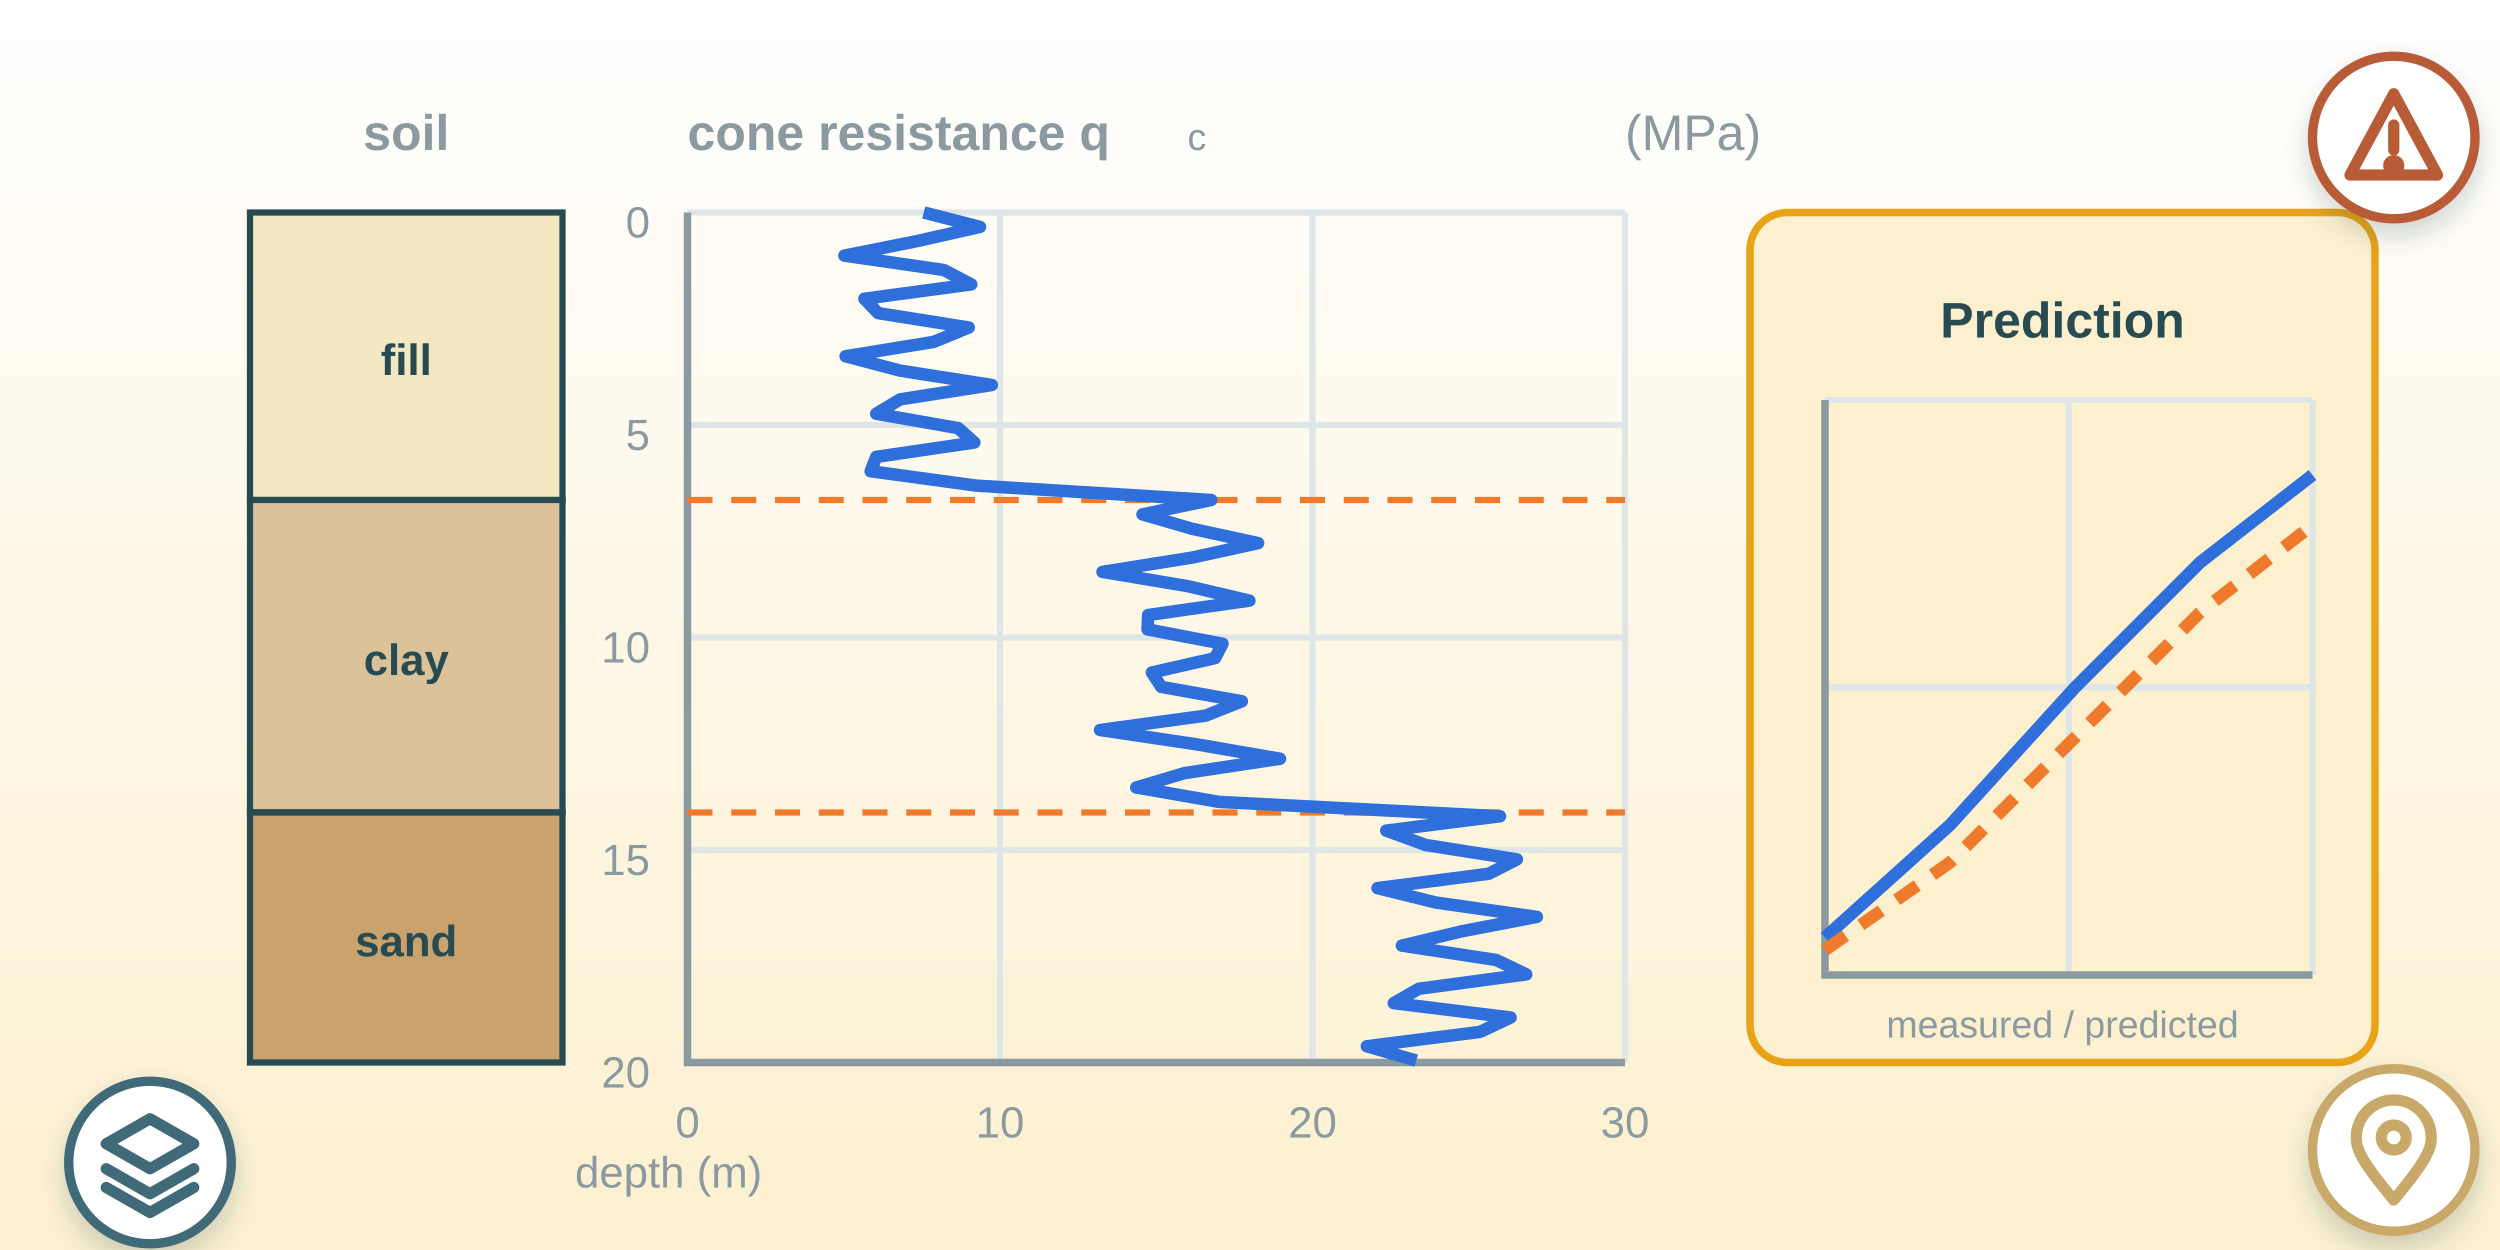
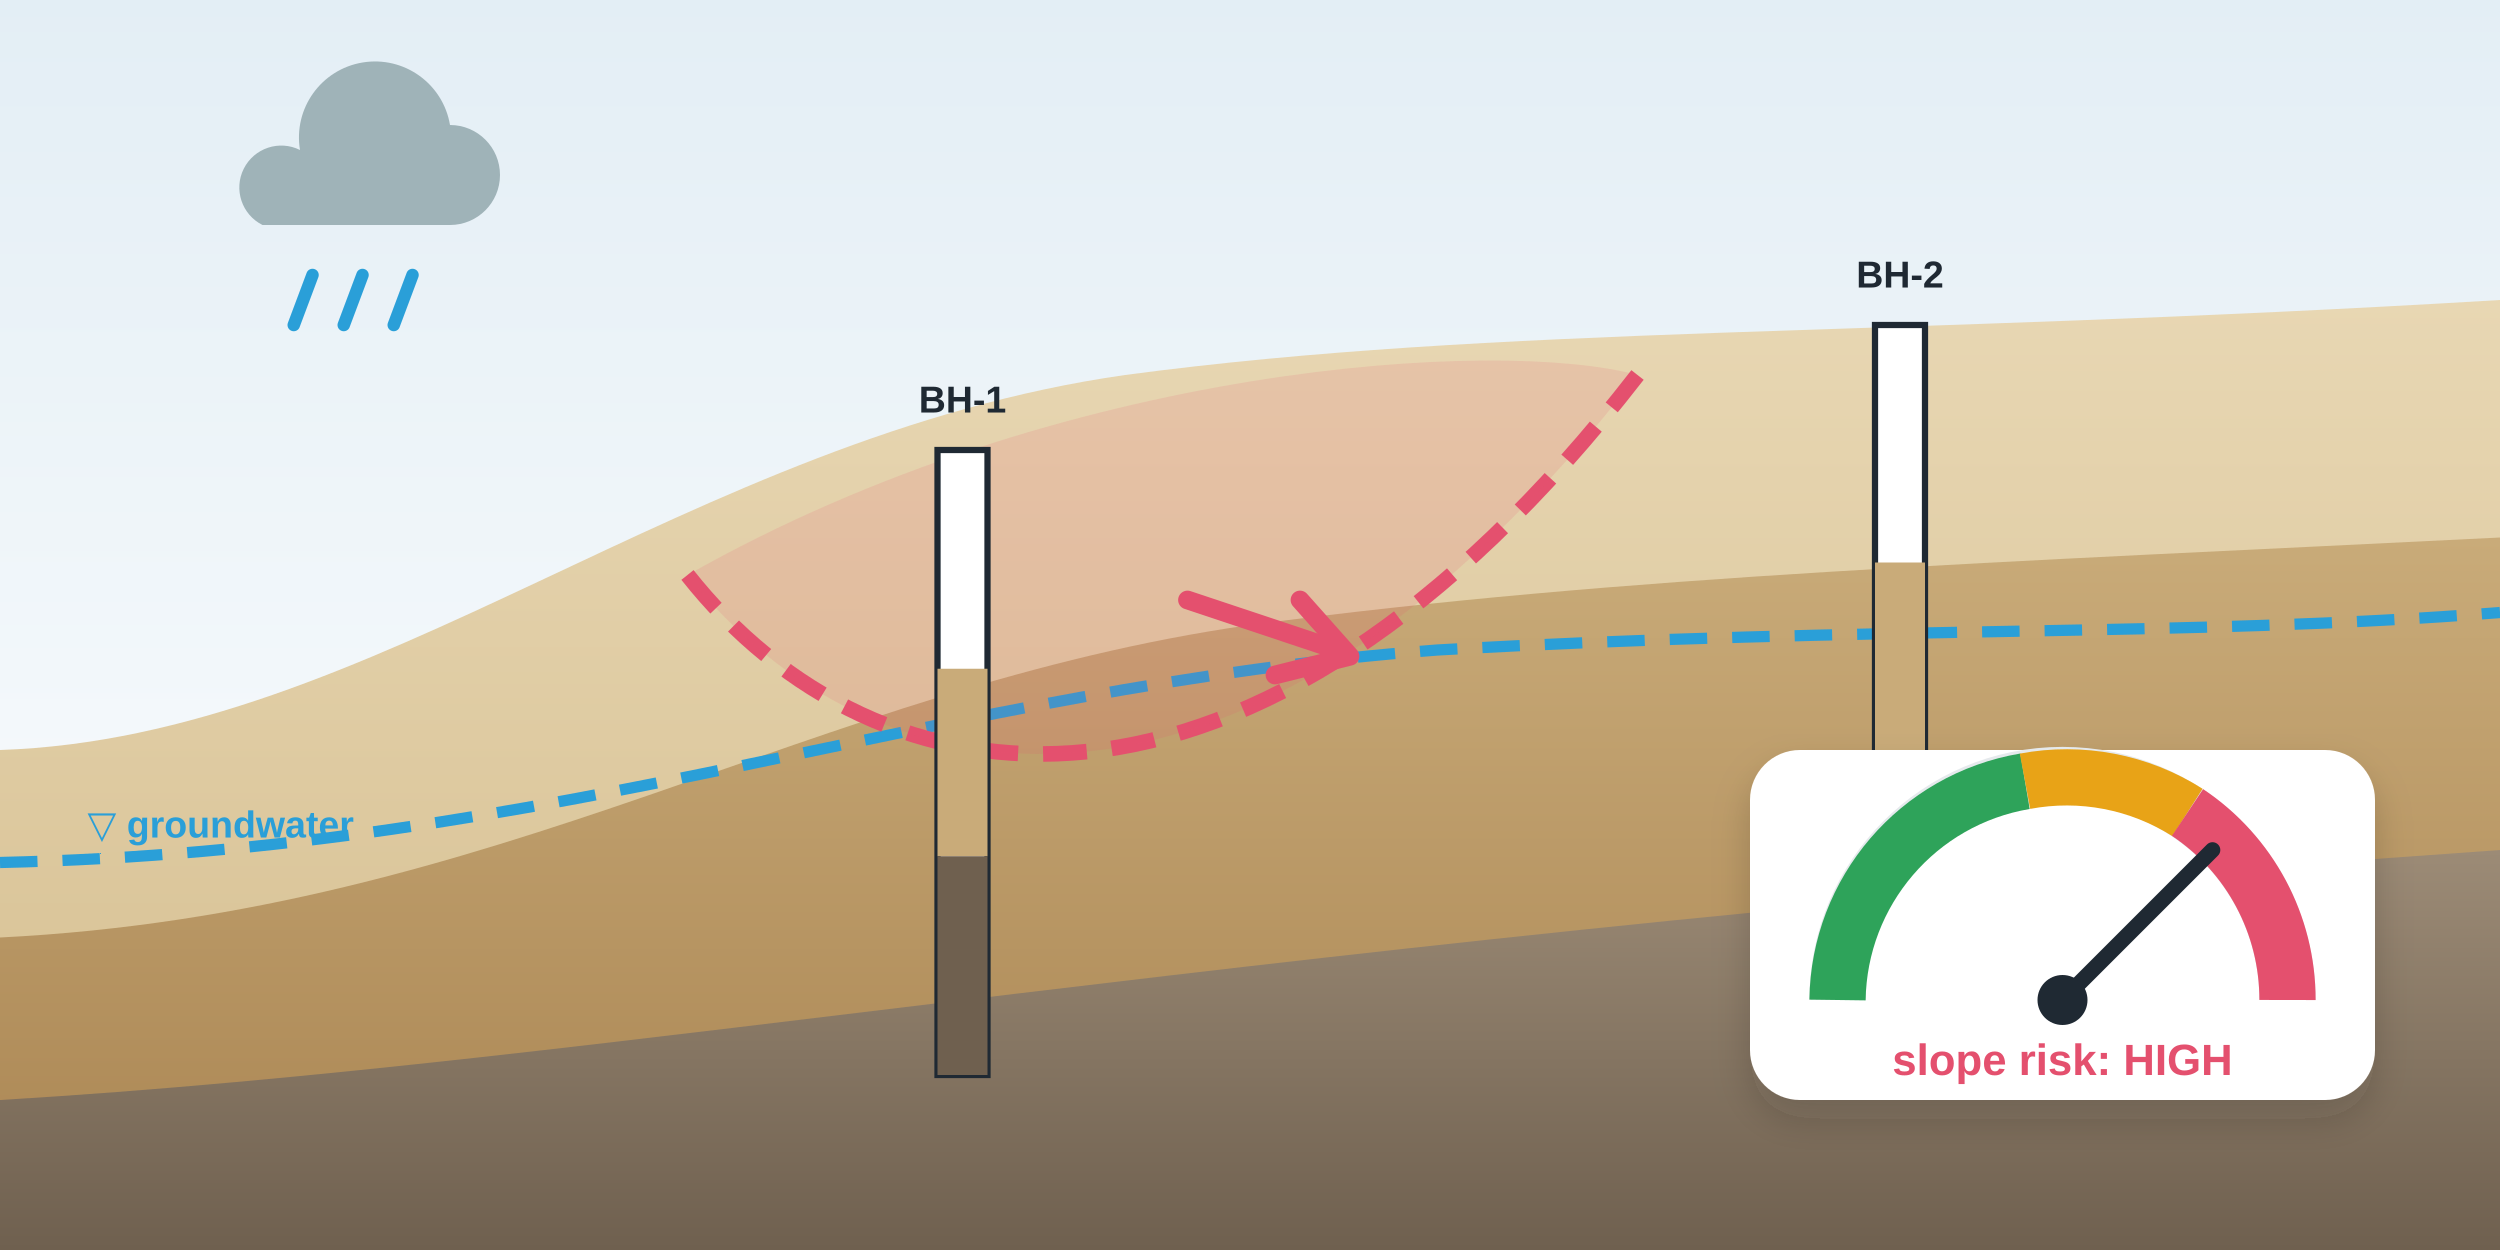
- <svg xmlns="http://www.w3.org/2000/svg" viewBox="0 0 400 200" font-family="Manrope, Arial, sans-serif" role="img" aria-label="Cone penetration test profile with soil layers">
-   <rect width="400" height="200" fill="url(#ground)" />
+ <svg xmlns="http://www.w3.org/2000/svg" viewBox="0 0 400 200" font-family="Manrope, Arial, sans-serif" role="img" aria-label="Hillside cross-section with a slip surface, boreholes, groundwater and a risk gauge">
  <defs>
-     <linearGradient id="ground" x1="0" y1="0" x2="0" y2="1">
-       <stop offset="0" stop-color="#ffffff" />
-       <stop offset="1" stop-color="#fdf0cf" />
+     <filter id="sh" x="-10%" y="-10%" width="130%" height="140%">
+       <feDropShadow dx="0" dy="3" stdDeviation="3" flood-color="#1f2933" flood-opacity="0.18" />
+     </filter>
+     <linearGradient id="soil1" x1="0" y1="0" x2="0" y2="1">
+       <stop offset="0" stop-color="#e8d7b3" />
+       <stop offset="1" stop-color="#d4bd8e" />
    </linearGradient>
-     <filter id="sh" x="-10%" y="-10%" width="130%" height="140%">
-       <feDropShadow dx="0" dy="3" stdDeviation="3" flood-color="#284b52" flood-opacity="0.16" />
-     </filter>
-     <filter id="bs" x="-30%" y="-30%" width="160%" height="160%">
-       <feDropShadow dx="0" dy="2" stdDeviation="2" flood-color="#284b52" flood-opacity="0.22" />
-     </filter>
+     <linearGradient id="soil2" x1="0" y1="0" x2="0" y2="1">
+       <stop offset="0" stop-color="#c9ab79" />
+       <stop offset="1" stop-color="#a98451" />
+     </linearGradient>
+     <linearGradient id="rock" x1="0" y1="0" x2="0" y2="1">
+       <stop offset="0" stop-color="#9c8b76" />
+       <stop offset="1" stop-color="#6f604f" />
+     </linearGradient>
+     <linearGradient id="sky4" x1="0" y1="0" x2="0" y2="1">
+       <stop offset="0" stop-color="#e3eef5" />
+       <stop offset="1" stop-color="#ffffff" />
+     </linearGradient>
  </defs>
-   <g>
-     <rect x="40" y="34" width="50" height="46" fill="#f6e7c3" stroke="#284b52" stroke-width="1" />
-     <rect x="40" y="80" width="50" height="50" fill="#dcc29a" stroke="#284b52" stroke-width="1" />
-     <rect x="40" y="130" width="50" height="40" fill="#c9a26d" stroke="#284b52" stroke-width="1" />
-   </g>
-   <text x="65" y="60" font-size="7" font-weight="700" fill="#284b52" text-anchor="middle">fill</text>
-   <text x="65" y="108" font-size="7" font-weight="700" fill="#284b52" text-anchor="middle">clay</text>
-   <text x="65" y="153" font-size="7" font-weight="700" fill="#284b52" text-anchor="middle">sand</text>
-   <text x="65" y="24" font-size="8" font-weight="700" fill="#8a9aa0" text-anchor="middle">soil</text>
-   <text x="110" y="24" font-size="8" font-weight="700" fill="#8a9aa0" text-anchor="start">cone resistance q</text>
-   <text x="190" y="24" font-size="6" font-weight="500" fill="#8a9aa0" text-anchor="start">c</text>
-   <text x="260" y="24" font-size="8" font-weight="500" fill="#8a9aa0" text-anchor="start">(MPa)</text>
-   <path d="M110 136.0 H260" stroke="#dfe6e8" stroke-width="1" />
-   <path d="M110 102.0 H260" stroke="#dfe6e8" stroke-width="1" />
-   <path d="M110 68.0 H260" stroke="#dfe6e8" stroke-width="1" />
-   <path d="M110 34.0 H260" stroke="#dfe6e8" stroke-width="1" />
-   <path d="M160.0 170 V34" stroke="#dfe6e8" stroke-width="1" />
-   <path d="M210.0 170 V34" stroke="#dfe6e8" stroke-width="1" />
-   <path d="M260.0 170 V34" stroke="#dfe6e8" stroke-width="1" />
-   <path d="M110 34 V170 H260" fill="none" stroke="#8a9aa0" stroke-width="1.2" />
-   <text x="110.0" y="182" font-size="7" font-weight="500" fill="#8a9aa0" text-anchor="middle">0</text>
-   <text x="160.0" y="182" font-size="7" font-weight="500" fill="#8a9aa0" text-anchor="middle">10</text>
-   <text x="210.0" y="182" font-size="7" font-weight="500" fill="#8a9aa0" text-anchor="middle">20</text>
-   <text x="260.0" y="182" font-size="7" font-weight="500" fill="#8a9aa0" text-anchor="middle">30</text>
-   <text x="104" y="38.0" font-size="7" font-weight="500" fill="#8a9aa0" text-anchor="end">0</text>
-   <text x="104" y="72.0" font-size="7" font-weight="500" fill="#8a9aa0" text-anchor="end">5</text>
-   <text x="104" y="106.0" font-size="7" font-weight="500" fill="#8a9aa0" text-anchor="end">10</text>
-   <text x="104" y="140.0" font-size="7" font-weight="500" fill="#8a9aa0" text-anchor="end">15</text>
-   <text x="104" y="174.0" font-size="7" font-weight="500" fill="#8a9aa0" text-anchor="end">20</text>
-   <text x="92" y="190" font-size="7" font-weight="500" fill="#8a9aa0" text-anchor="start">depth (m)</text>
-   <path d="M110 80 H260 M110 130 H260" stroke="#ef7a2b" stroke-width="1" stroke-dasharray="4 3" />
-   <polyline points="147.8,34.0 156.8,36.3 146.6,38.6 135.1,40.9 151.0,43.2 155.4,45.5 138.3,47.8 140.5,50.1 155.0,52.4 149.4,54.7 135.3,57.0 144.0,59.3 158.7,61.6 144.0,63.9 140.2,66.2 153.3,68.5 155.9,70.8 140.2,73.1 139.3,75.4 156.2,77.7 193.8,80.0 182.8,82.3 190.7,84.6 201.3,86.9 190.8,89.2 176.4,91.5 190.1,93.8 199.9,96.1 183.7,98.4 183.6,100.7 195.6,103.0 194.4,105.3 184.3,107.6 185.8,109.9 198.7,112.2 192.9,114.5 176.0,116.8 191.5,119.1 204.8,121.4 189.5,123.7 181.8,126.0 195.0,128.3 240.0,130.6 221.8,132.9 228.1,135.2 242.7,137.5 238.2,139.8 220.4,142.1 229.7,144.4 245.9,146.7 233.9,149.0 224.3,151.3 239.4,153.6 244.2,155.9 227.0,158.2 223.0,160.5 241.7,162.8 236.8,165.1 218.7,167.4 226.6,169.7" fill="none" stroke="#2f6fdb" stroke-width="2" stroke-linejoin="round" />
-   <rect x="280" y="34" width="100" height="136" rx="6" fill="#fdf0cf" stroke="#e8a317" stroke-width="1.2" />
-   <text x="330" y="54" font-size="8" font-weight="700" fill="#284b52" text-anchor="middle">Prediction</text>
-   <path d="M292 110.0 H370" stroke="#dfe6e8" stroke-width="1" />
-   <path d="M292 64.0 H370" stroke="#dfe6e8" stroke-width="1" />
-   <path d="M331.0 156 V64" stroke="#dfe6e8" stroke-width="1" />
-   <path d="M370.0 156 V64" stroke="#dfe6e8" stroke-width="1" />
-   <path d="M292 64 V156 H370" fill="none" stroke="#8a9aa0" stroke-width="1.2" />
-   <polyline points="292.0,150.0 312.0,132.0 332.0,110.0 352.0,90.0 370.0,76.0" fill="none" stroke="#2f6fdb" stroke-width="2" stroke-linejoin="round" />
-   <polyline points="292.0,152.0 312.0,138.0 332.0,118.0 352.0,98.0 370.0,84.0" fill="none" stroke="#ef7a2b" stroke-width="2" stroke-linejoin="round" stroke-dasharray="4 3" />
-   <text x="330" y="166" font-size="6" font-weight="500" fill="#8a9aa0" text-anchor="middle">measured / predicted</text>
-   <g transform="translate(383 22)" filter="url(#bs)">
-     <circle r="13" fill="#ffffff" stroke="#b85c38" stroke-width="1.5" />
-     <g fill="none" stroke="#b85c38" stroke-width="1.8" stroke-linecap="round" stroke-linejoin="round" color="#b85c38">
-       <path d="M0 -7 L7 6 H-7 Z" />
-       <path d="M0 -2 V2" />
-       <circle cx="0" cy="4.5" r="0.8" fill="currentColor" />
+   <rect width="400" height="200" fill="#ffffff" />
+   <rect width="400" height="200" fill="url(#sky4)" />
+   <path d="M0 120 C60 118 110 70 180 60 C240 52 300 54 400 48 V200 H0 Z" fill="url(#soil1)" />
+   <path d="M0 150 C80 146 130 110 200 100 C260 92 320 90 400 86 V200 H0 Z" fill="url(#soil2)" />
+   <path d="M0 176 C100 170 200 150 400 136 V200 H0 Z" fill="url(#rock)" />
+   <path d="M0 138 C90 136 150 110 230 104 C300 100 350 102 400 98" fill="none" stroke="#2a9fd8" stroke-width="1.8" stroke-dasharray="6 4" />
+   <text x="14" y="134" font-size="6" font-weight="700" fill="#2a9fd8" text-anchor="start">▽ groundwater</text>
+   <path d="M110 92 C140 130 200 140 262 60" fill="none" stroke="#e4506e" stroke-width="2.5" stroke-dasharray="7 4" />
+   <path d="M110 92 C140 130 200 140 262 60 C240 54 170 58 110 92 Z" fill="#e4506e" opacity="0.14" />
+   <path d="M190 96 L214 104" stroke="#e4506e" stroke-width="3" stroke-linecap="round" />
+   <path d="M208 96 L216 105 L204 108" fill="none" stroke="#e4506e" stroke-width="3" stroke-linecap="round" stroke-linejoin="round" />
+   <rect x="150" y="72" width="8" height="100" fill="#ffffff" stroke="#1f2933" stroke-width="1" />
+   <rect x="150" y="107" width="8" height="30" fill="#c9ab79" />
+   <rect x="150" y="137" width="8" height="35" fill="#6f604f" />
+   <text x="154" y="66" font-size="6" font-weight="700" fill="#1f2933" text-anchor="middle">BH-1</text>
+   <rect x="300" y="52" width="8" height="110" fill="#ffffff" stroke="#1f2933" stroke-width="1" />
+   <rect x="300" y="90" width="8" height="33" fill="#c9ab79" />
+   <rect x="300" y="124" width="8" height="38" fill="#6f604f" />
+   <text x="304" y="46" font-size="6" font-weight="700" fill="#1f2933" text-anchor="middle">BH-2</text>
+   <g transform="translate(56 30)">
+     <path d="M-14 6 H16 A8 8 0 0 0 16 -10 A12 12 0 0 0 -8 -6 A6 6 0 0 0 -14 6 Z" fill="#9fb3b8" />
+     <g stroke="#2a9fd8" stroke-width="2" stroke-linecap="round">
+       <path d="M-6 14 L-9 22 M2 14 L-1 22 M10 14 L7 22" />
    </g>
  </g>
-   <g transform="translate(24 186)" filter="url(#bs)">
-     <circle r="13" fill="#ffffff" stroke="#3f6b78" stroke-width="1.5" />
-     <g fill="none" stroke="#3f6b78" stroke-width="1.8" stroke-linecap="round" stroke-linejoin="round" color="#3f6b78">
-       <path d="M0 -7 L7 -3 L0 1 L-7 -3 Z" />
-       <path d="M-7 1 L0 5 L7 1 M-7 4 L0 8 L7 4" />
-     </g>
-   </g>
-   <g transform="translate(383 184)" filter="url(#bs)">
-     <circle r="13" fill="#ffffff" stroke="#c8a96b" stroke-width="1.5" />
-     <g fill="none" stroke="#c8a96b" stroke-width="1.8" stroke-linecap="round" stroke-linejoin="round" color="#c8a96b">
-       <path d="M0 8 C-5 2 -6 0 -6 -2 A6 6 0 0 1 6 -2 C6 0 5 2 0 8 Z" />
-       <circle cx="0" cy="-2" r="2" />
-     </g>
+   <g transform="translate(330 150)">
+     <rect x="-50" y="-30" width="100" height="56" rx="8" fill="#ffffff" filter="url(#sh)" />
+     <path d="M-36 10 A36 36 0 0 1 36 10" fill="none" stroke="#e5e9ec" stroke-width="9" />
+     <path d="M-36 10 A36 36 0 0 1 -6 -25" fill="none" stroke="#2ea35a" stroke-width="9" />
+     <path d="M-6 -25 A36 36 0 0 1 20 -20" fill="none" stroke="#e8a317" stroke-width="9" />
+     <path d="M20 -20 A36 36 0 0 1 36 10" fill="none" stroke="#e4506e" stroke-width="9" />
+     <path d="M0 10 L24 -14" stroke="#1f2933" stroke-width="2.5" stroke-linecap="round" />
+     <circle cy="10" r="4" fill="#1f2933" />
+     <text x="0" y="22" font-size="7" font-weight="800" fill="#e4506e" text-anchor="middle">slope risk: HIGH</text>
  </g>
</svg>
